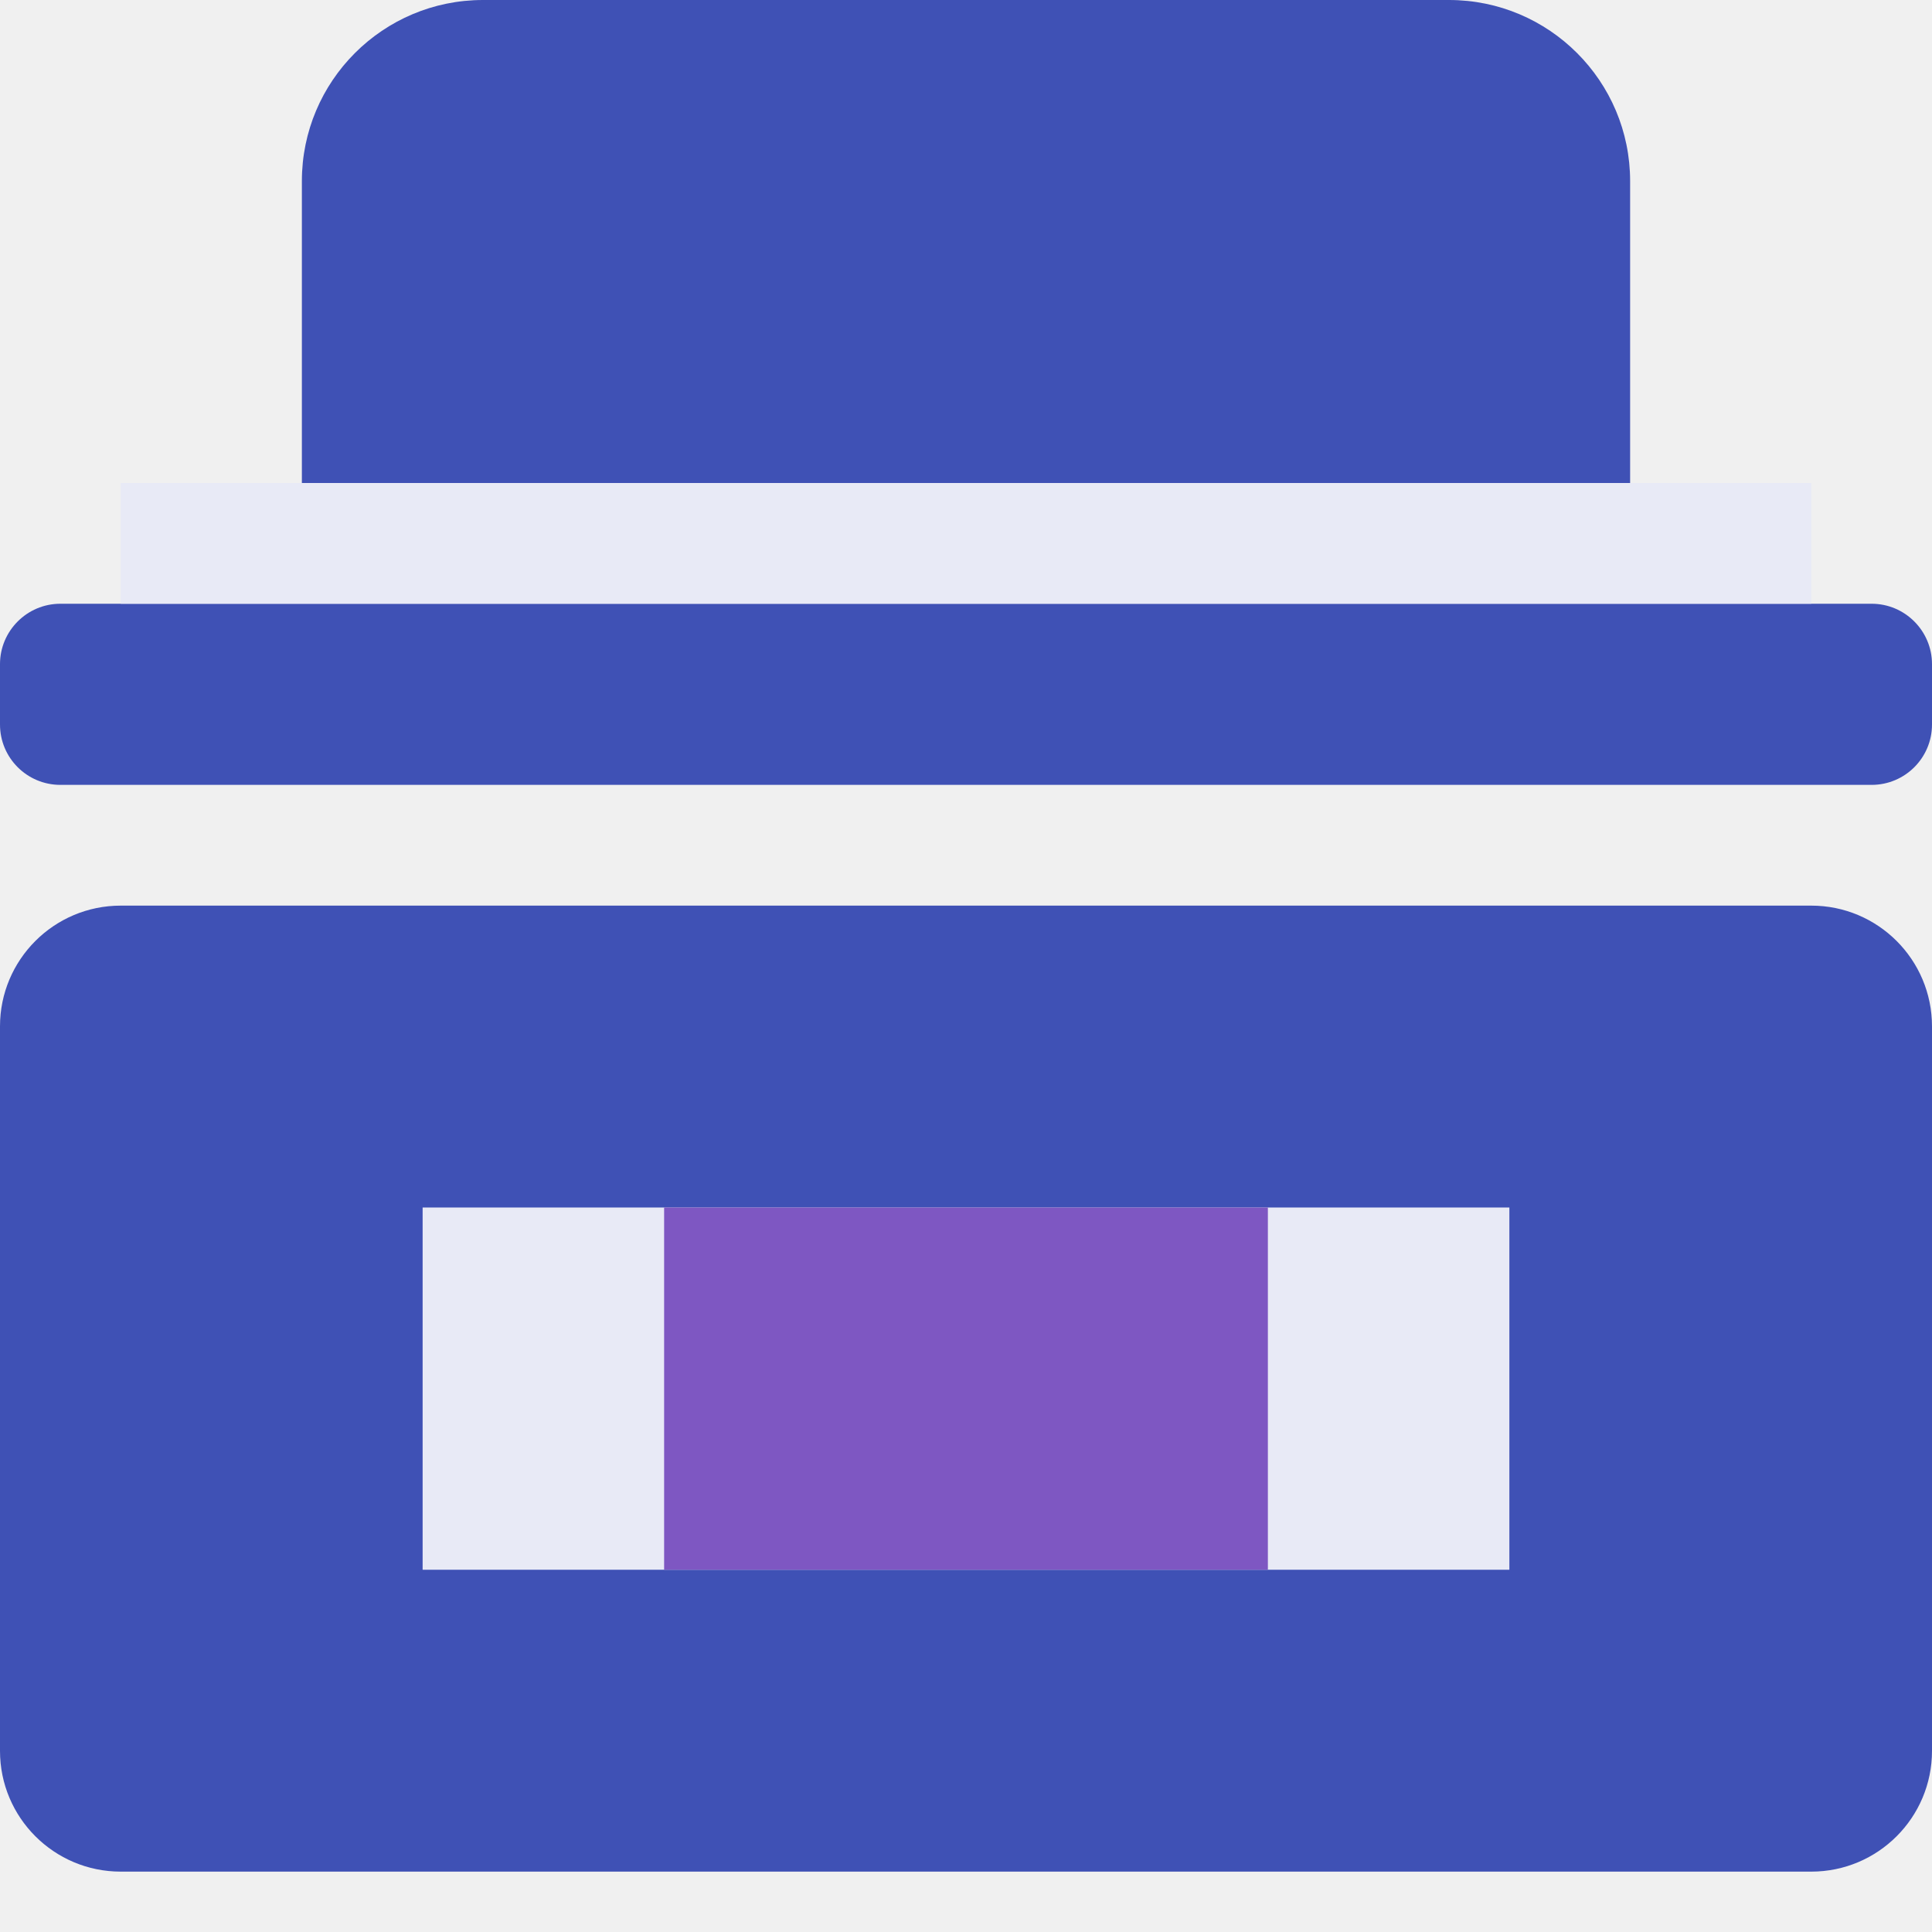
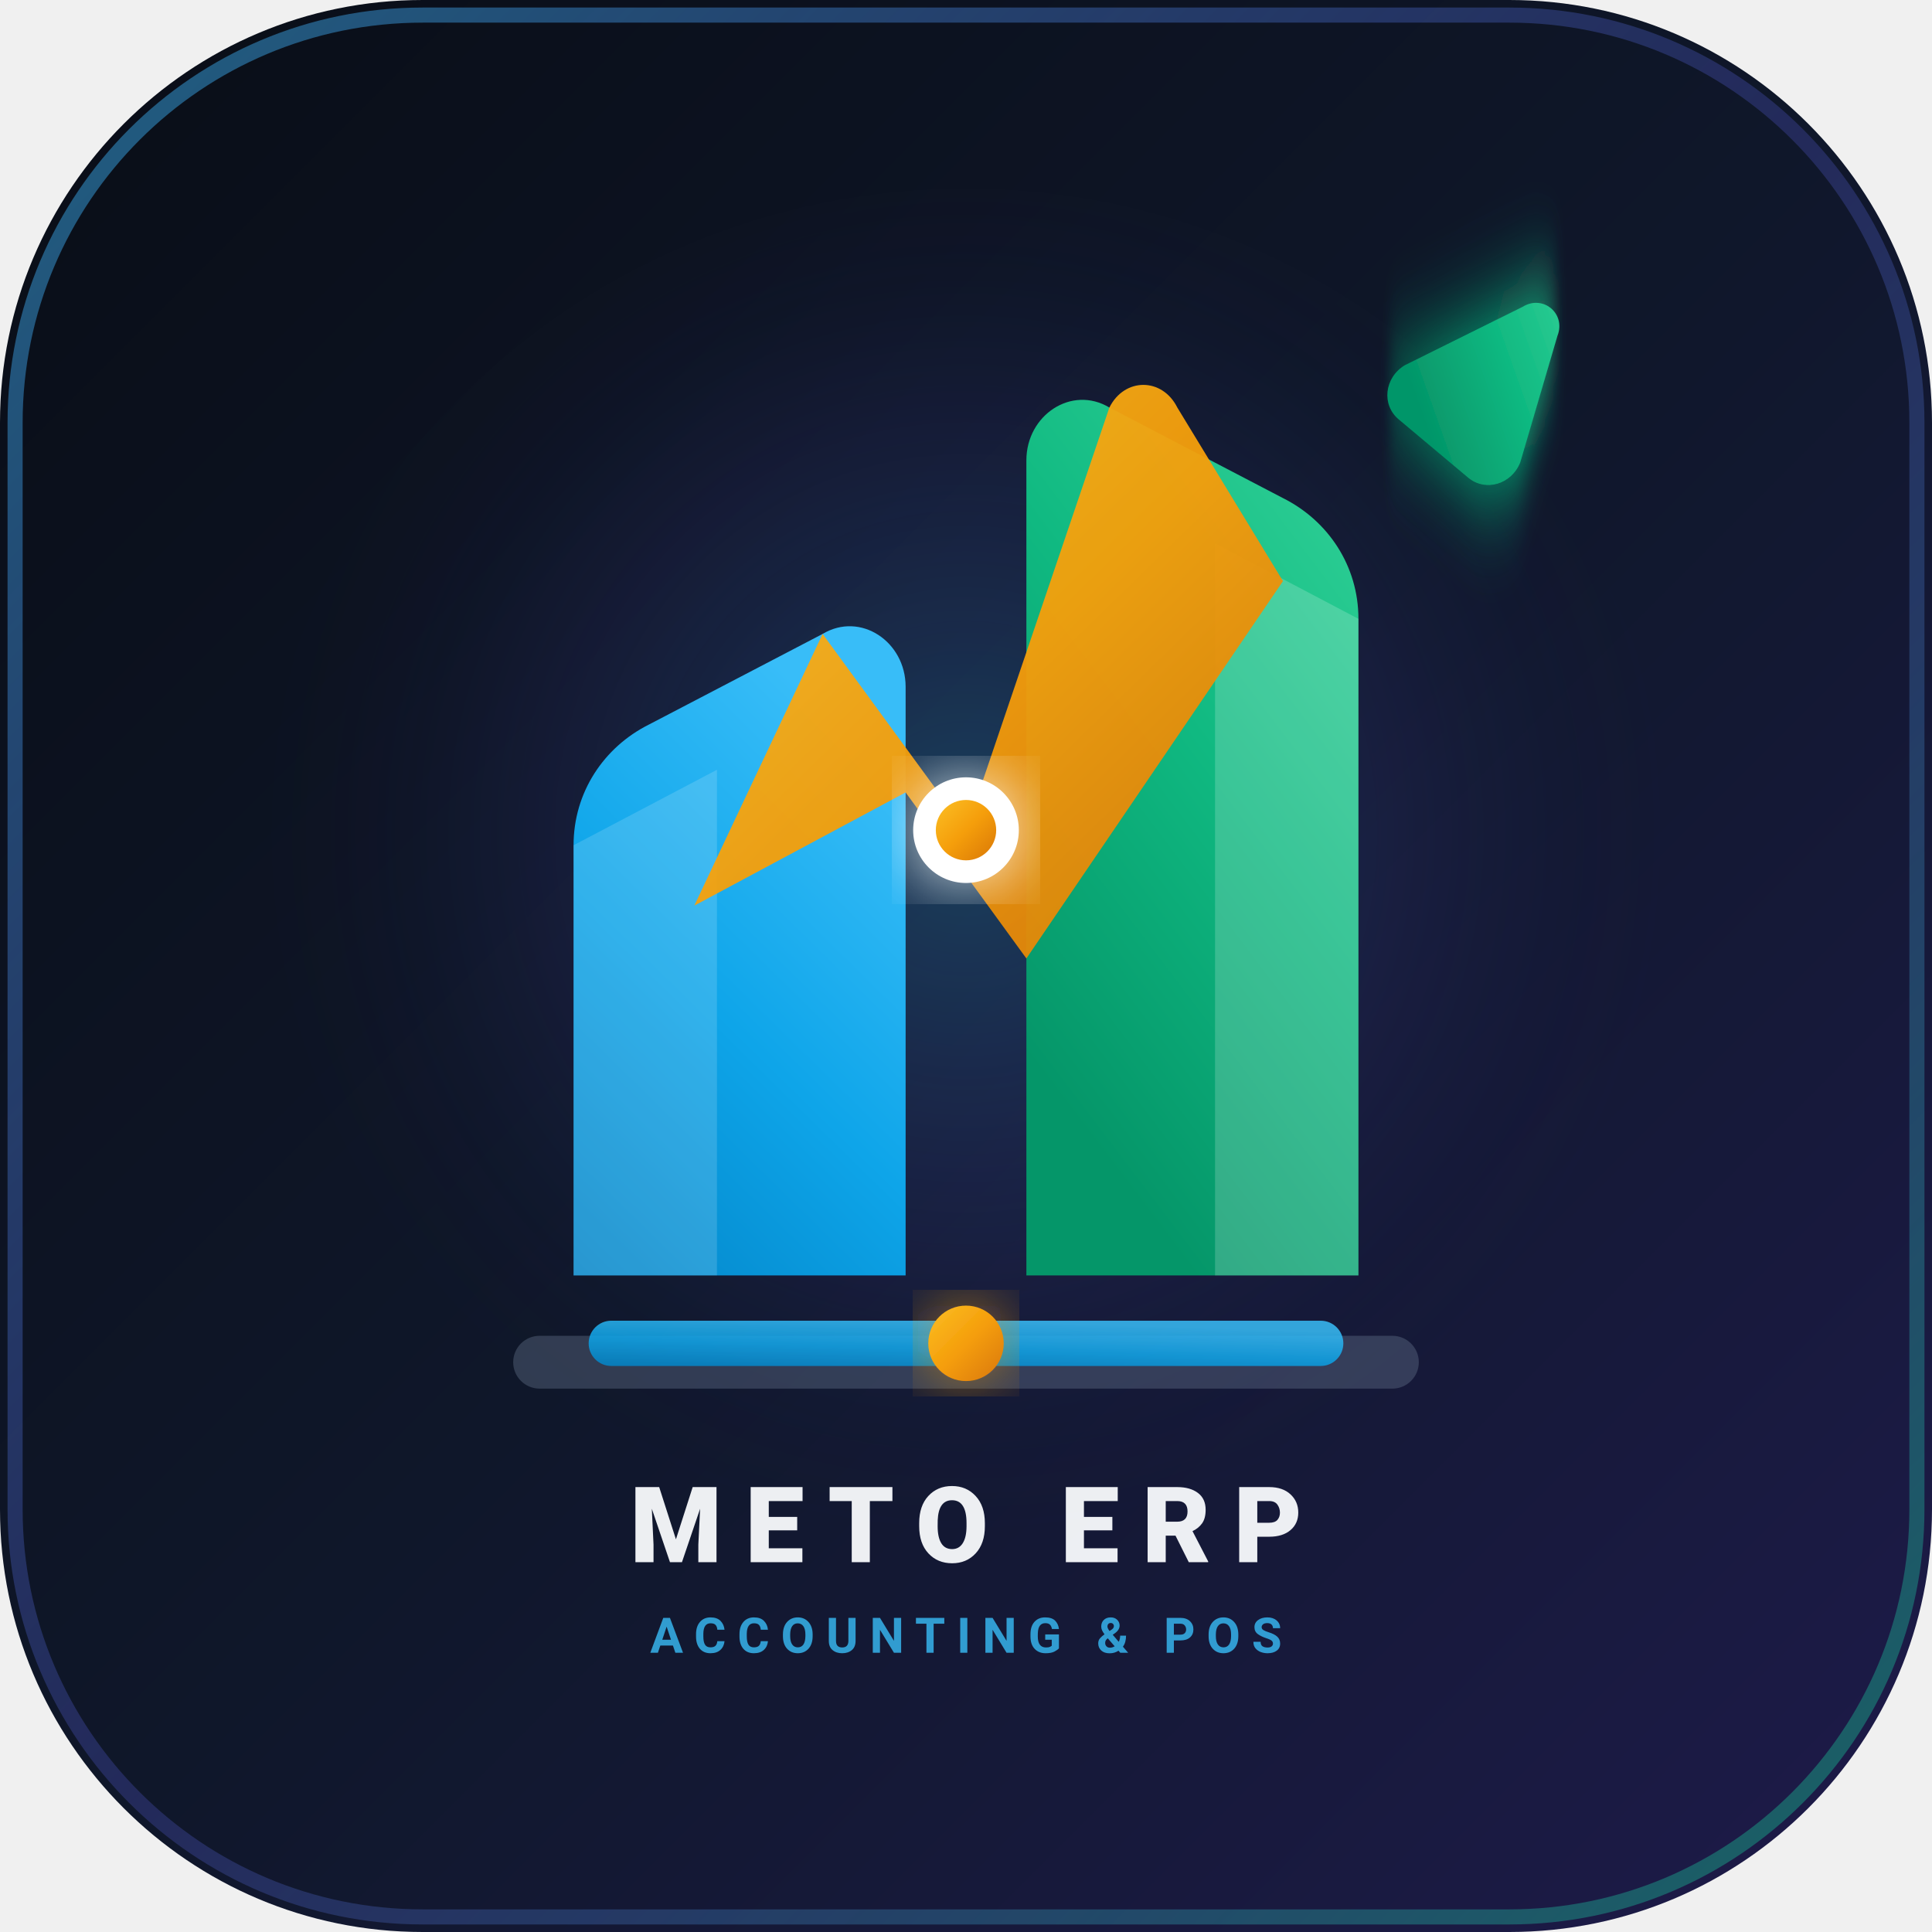
- <svg xmlns="http://www.w3.org/2000/svg" viewBox="0 0 512 512" fill="#3F51B5">
-   <path d="M496 160H16C7.16 160 0 167.2 0 176v16c0 8.84 7.16 16 16 16h480c8.84 0 16-7.16 16-16v-16c0-8.8-7.16-16-16-16zM480 240H32c-17.68 0-32 14.32-32 32v192c0 17.68 14.32 32 32 32h448c17.68 0 32-14.32 32-32V272c0-17.68-14.32-32-32-32zm-48-112V48c0-26.51-21.49-48-48-48H128c-26.51 0-48 21.49-48 48v80h352z" />
-   <path fill="#E8EAF6" d="M112 320h288v96H112z" />
-   <path fill="#7E57C2" d="M176 320h160v96H176z" />
-   <rect x="32" y="128" width="448" height="32" fill="#E8EAF6" />
+ <svg xmlns="http://www.w3.org/2000/svg" viewBox="0 0 512 512" width="512" height="512">
+   <defs>
+     <linearGradient id="bgGrad" x1="0%" y1="0%" x2="100%" y2="100%">
+       <stop offset="0%" stop-color="#090d16" />
+       <stop offset="50%" stop-color="#0f172a" />
+       <stop offset="100%" stop-color="#1e1b4b" />
+     </linearGradient>
+     <linearGradient id="borderGrad" x1="0%" y1="0%" x2="100%" y2="100%">
+       <stop offset="0%" stop-color="#38bdf8" stop-opacity="0.8" />
+       <stop offset="50%" stop-color="#6366f1" stop-opacity="0.4" />
+       <stop offset="100%" stop-color="#10b981" stop-opacity="0.8" />
+     </linearGradient>
+     <linearGradient id="cyanPillar" x1="0%" y1="100%" x2="50%" y2="0%">
+       <stop offset="0%" stop-color="#0284c7" />
+       <stop offset="50%" stop-color="#0ea5e9" />
+       <stop offset="100%" stop-color="#38bdf8" />
+     </linearGradient>
+     <linearGradient id="emeraldPillar" x1="50%" y1="100%" x2="100%" y2="0%">
+       <stop offset="0%" stop-color="#059669" />
+       <stop offset="50%" stop-color="#10b981" />
+       <stop offset="100%" stop-color="#34d399" />
+     </linearGradient>
+     <linearGradient id="goldGrad" x1="0%" y1="0%" x2="100%" y2="100%">
+       <stop offset="0%" stop-color="#fbbf24" />
+       <stop offset="50%" stop-color="#f59e0b" />
+       <stop offset="100%" stop-color="#d97706" />
+     </linearGradient>
+     <filter id="glow" x="-20%" y="-20%" width="140%" height="140%">
+       <feGaussianBlur stdDeviation="10" result="blur" />
+       <feComposite in="SourceGraphic" in2="blur" operator="over" />
+     </filter>
+     <radialGradient id="centerGlow" cx="50%" cy="45%" r="50%">
+       <stop offset="0%" stop-color="#38bdf8" stop-opacity="0.25" />
+       <stop offset="60%" stop-color="#6366f1" stop-opacity="0.08" />
+       <stop offset="100%" stop-color="#0f172a" stop-opacity="0" />
+     </radialGradient>
+   </defs>
+   <rect width="512" height="512" rx="112" fill="url(#bgGrad)" />
+   <rect width="504" height="504" x="4" y="4" rx="108" fill="none" stroke="url(#borderGrad)" stroke-width="4" stroke-opacity="0.6" />
+   <circle cx="256" cy="240" r="190" fill="url(#centerGlow)" />
+   <g transform="translate(0, -6)">
+     <rect x="136" y="360" width="240" height="14" rx="7" fill="#64748b" opacity="0.4" />
+     <rect x="156" y="356" width="200" height="12" rx="6" fill="url(#cyanPillar)" opacity="0.85" />
+     <circle cx="256" cy="362" r="10" fill="url(#goldGrad)" filter="url(#glow)" />
+     <path d="M152 344 L152 230 C152 216 160 204 172 198 L218 174 C228 168 240 176 240 188 L240 344 Z" fill="url(#cyanPillar)" />
+     <path d="M152 230 L190 210 L190 344 L152 344 Z" fill="#ffffff" opacity="0.15" />
+     <path d="M360 344 L360 170 C360 156 352 144 340 138 L294 114 C284 108 272 116 272 128 L272 344 Z" fill="url(#emeraldPillar)" />
+     <path d="M322 150 L360 170 L360 344 L322 344 Z" fill="#ffffff" opacity="0.18" />
+     <path d="M218 174 L256 226 L294 114 C298 106 308 106 312 114 L340 160 L272 260 L240 216 L184 246 Z" fill="url(#goldGrad)" opacity="0.95" />
+     <circle cx="256" cy="226" r="14" fill="#ffffff" filter="url(#glow)" />
+     <circle cx="256" cy="226" r="8" fill="url(#goldGrad)" />
+     <path d="M374 130 L406 130 C412 130 416 124 414 118 L400 86 C398 80 390 80 388 86 L374 118 C372 124 376 130 382 130 Z" fill="url(#emeraldPillar)" transform="rotate(40 394 108)" filter="url(#glow)" />
+     <text x="256" y="420" text-anchor="middle" font-family="'Segoe UI', Roboto, -apple-system, sans-serif" font-weight="900" font-size="28" fill="#f8fafc" letter-spacing="6" opacity="0.95">METO ERP</text>
+     <text x="256" y="444" text-anchor="middle" font-family="'Segoe UI', Roboto, -apple-system, sans-serif" font-weight="600" font-size="13" fill="#38bdf8" letter-spacing="3" opacity="0.8">ACCOUNTING &amp; POS</text>
+   </g>
</svg>
